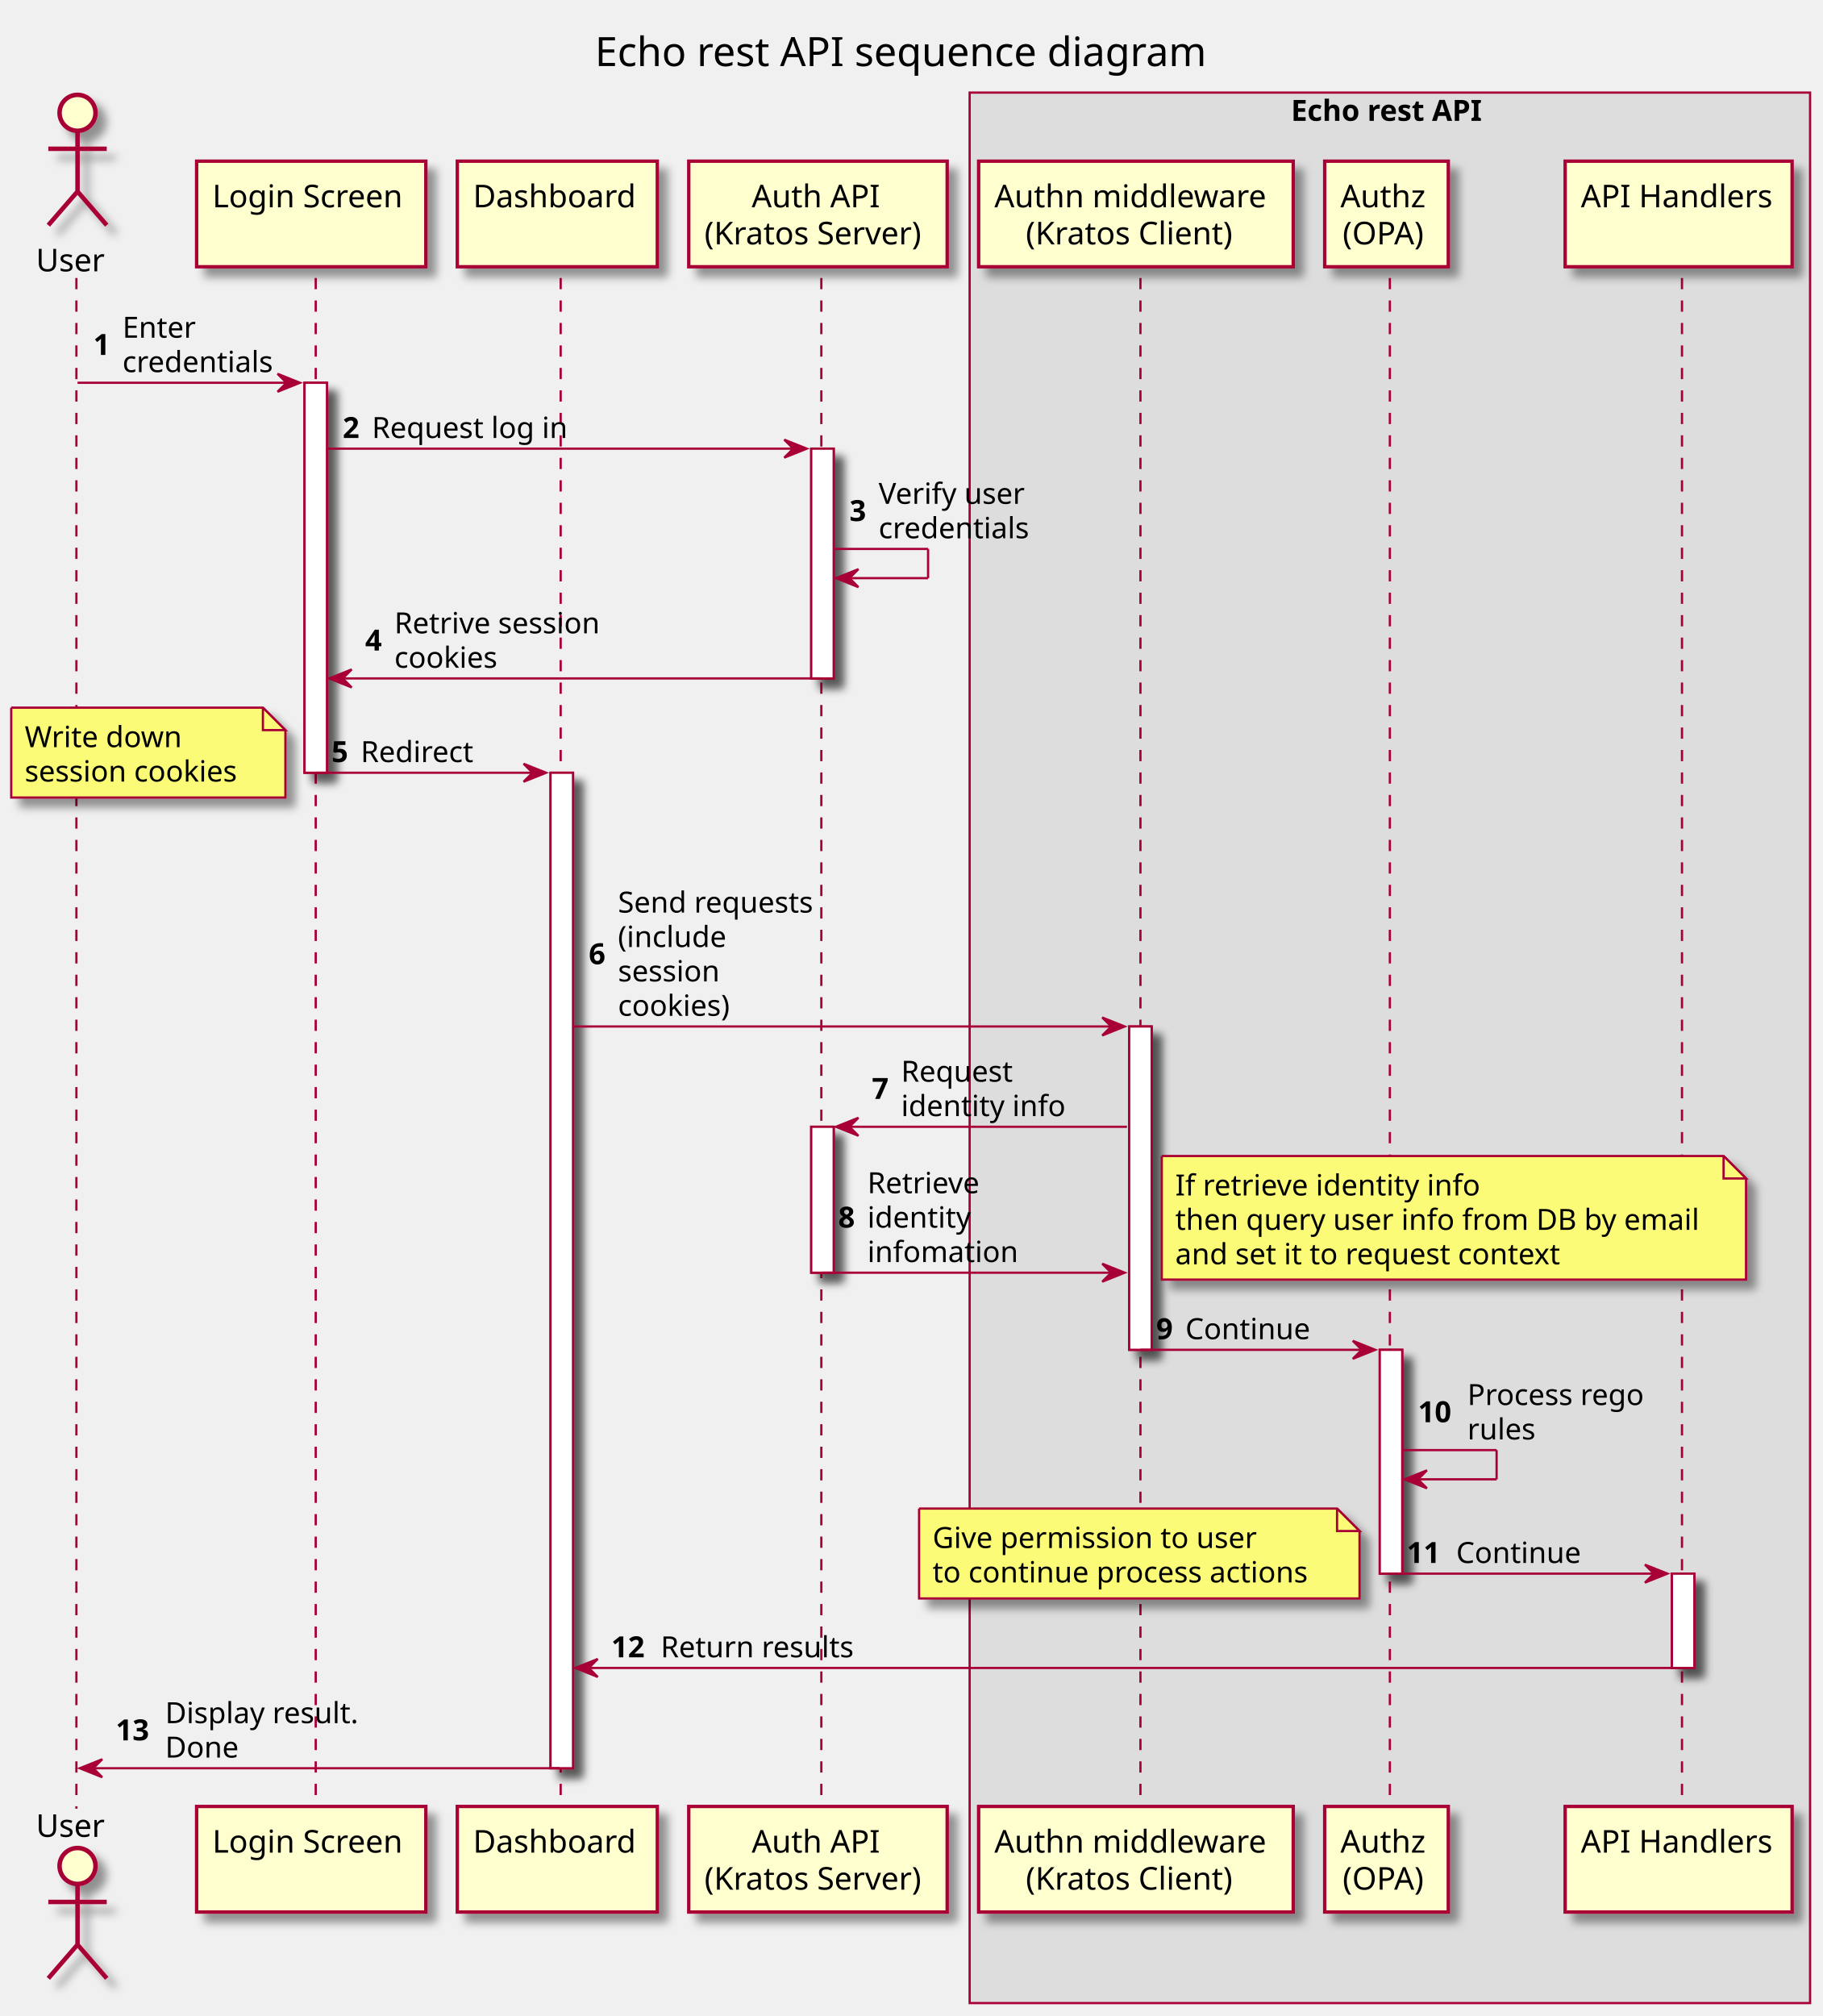
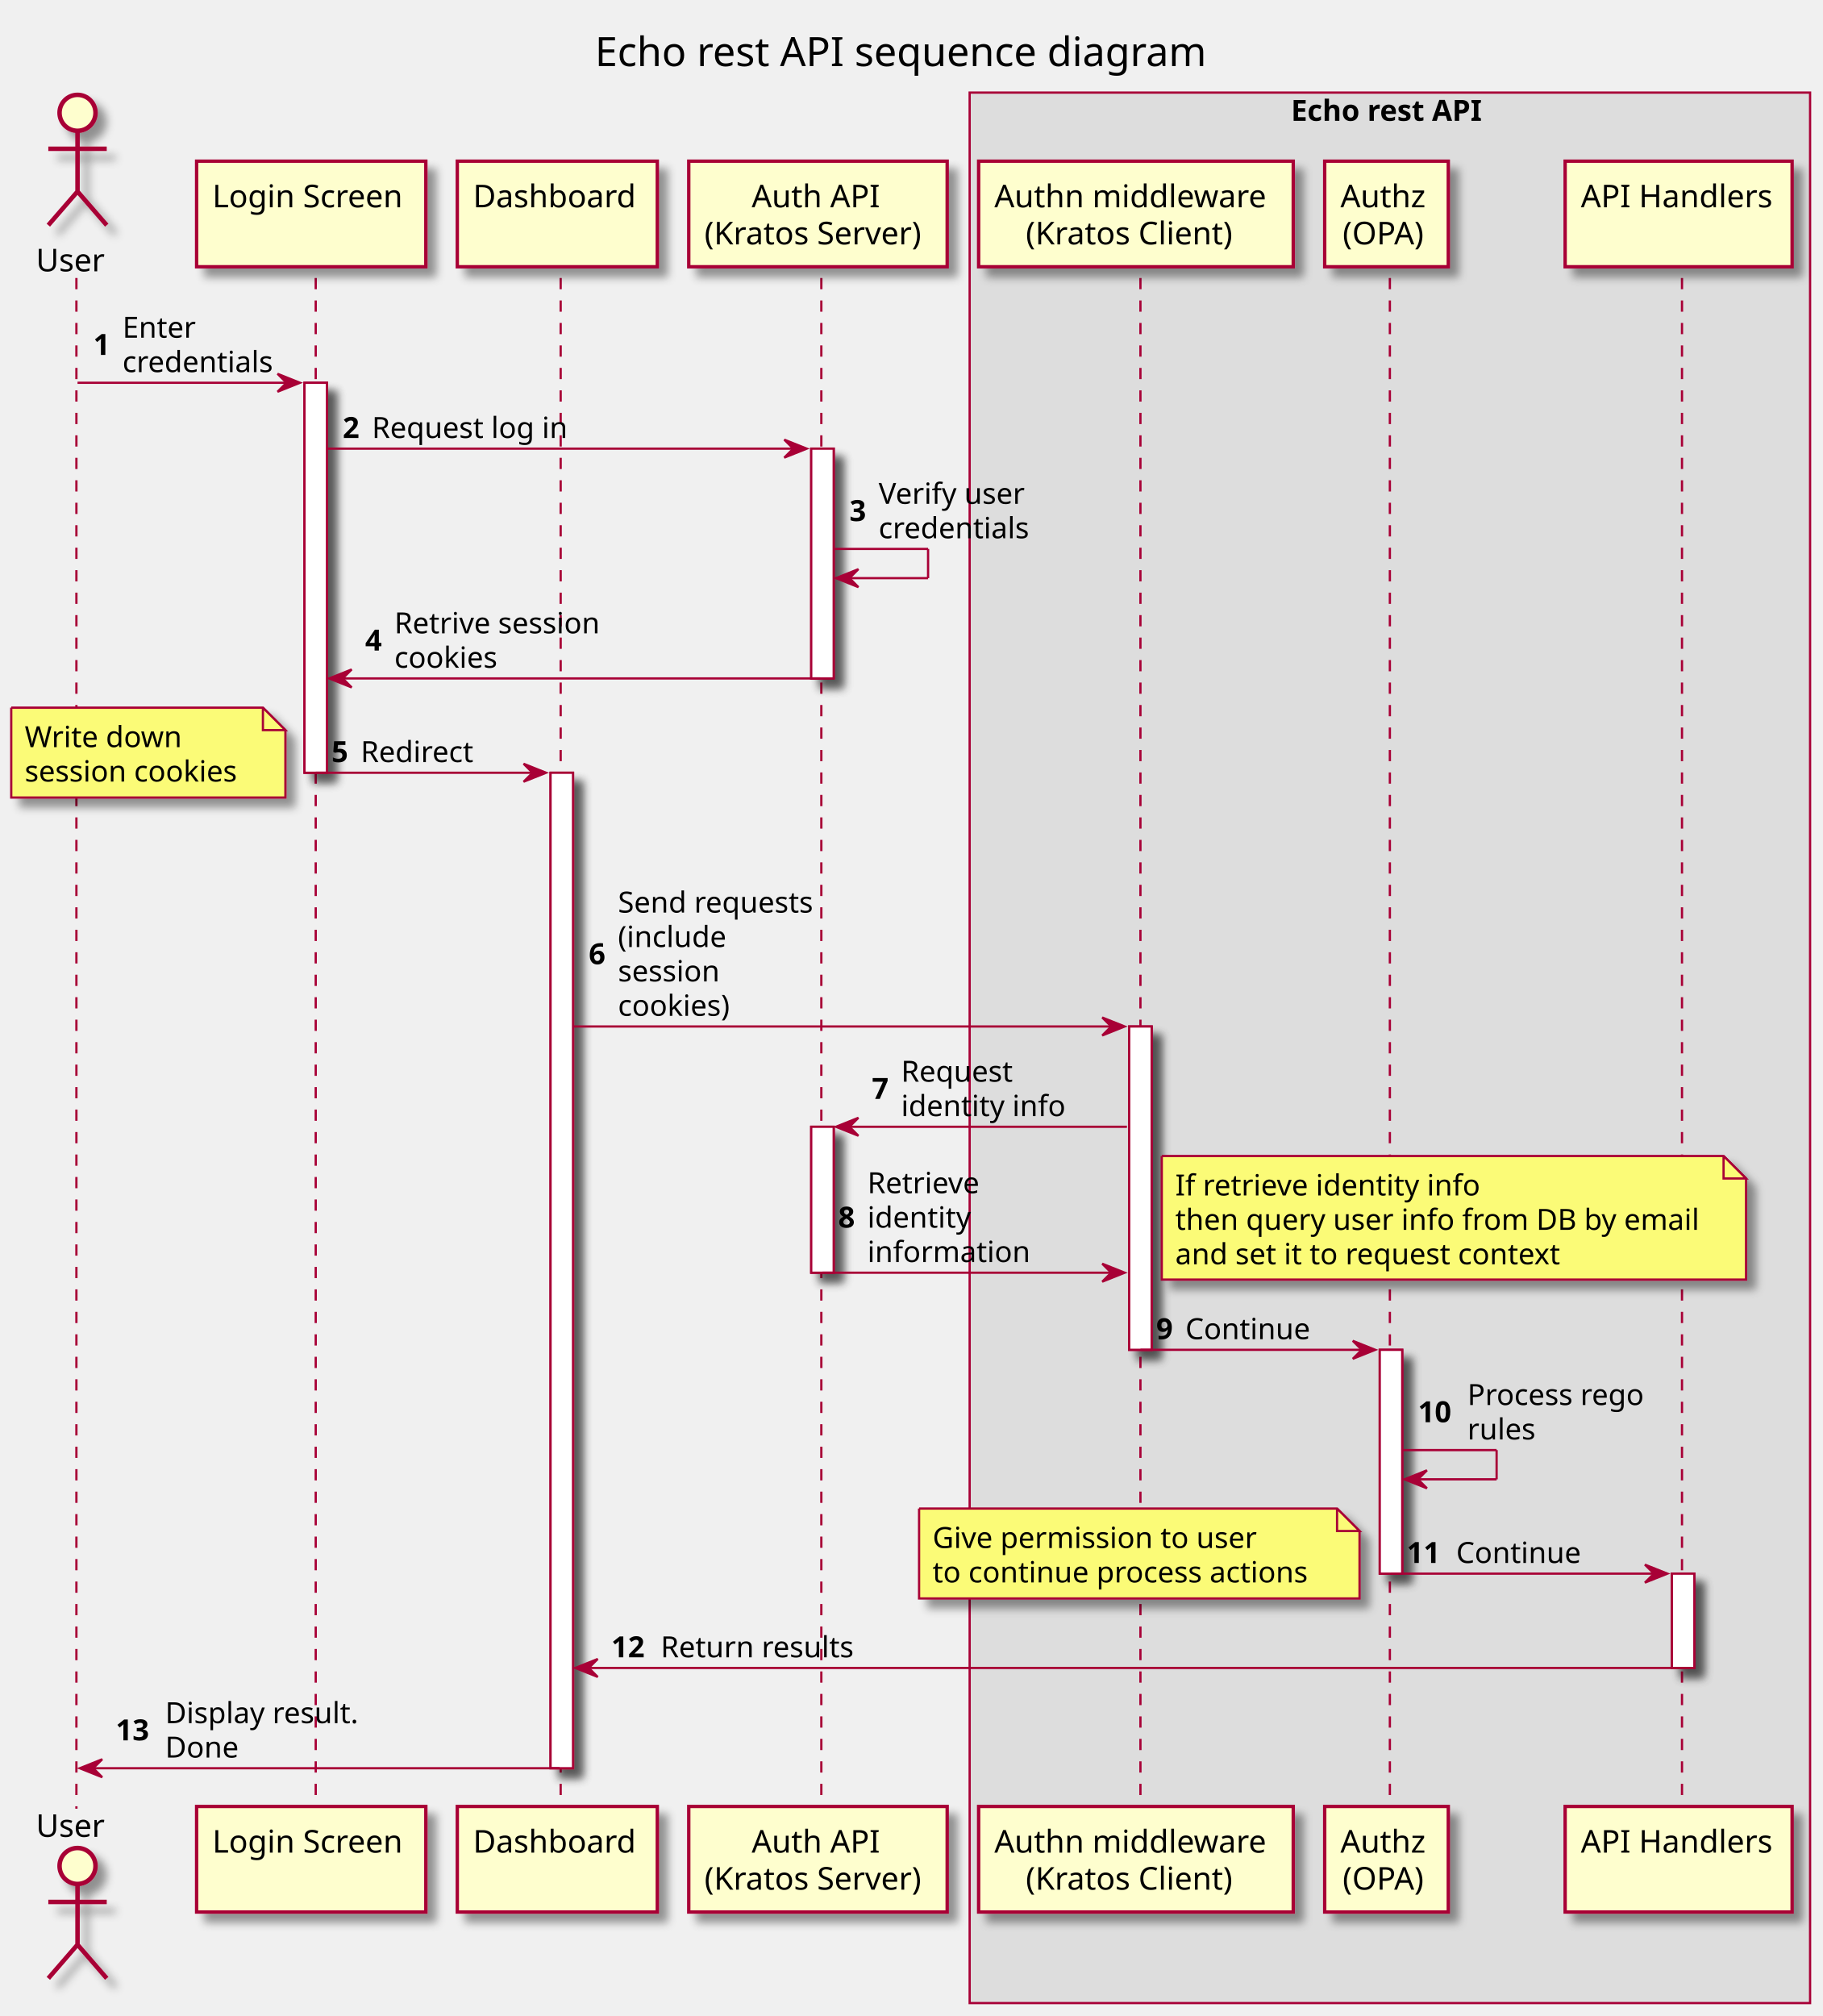
<svg xmlns="http://www.w3.org/2000/svg" contentScriptType="application/ecmascript" contentStyleType="text/css" height="897px" preserveAspectRatio="none" style="width:811px;height:897px;background:#FFFFFF;" version="1.1" viewBox="0 0 811 897" width="811px" zoomAndPan="magnify">
  <defs>
    <filter height="300%" id="f1noai9rker6lp" width="300%" x="-1" y="-1">
      <feGaussianBlur result="blurOut" stdDeviation="2.0" />
      <feColorMatrix in="blurOut" result="blurOut2" type="matrix" values="0 0 0 0 0 0 0 0 0 0 0 0 0 0 0 0 0 0 .4 0" />
      <feOffset dx="4.0" dy="4.0" in="blurOut2" result="blurOut3" />
      <feBlend in="SourceGraphic" in2="blurOut3" mode="normal" />
    </filter>
  </defs>
  <g>
    <text fill="#000000" font-family="sans-serif" font-size="18" lengthAdjust="spacing" textLength="277" x="264.75" y="29.402">Echo rest API sequence diagram</text>
    <rect fill="#DDDDDD" height="850.051" style="stroke:#A80036;stroke-width:1.0;" width="374" x="431.5" y="41.199" />
    <text fill="#000000" font-family="sans-serif" font-size="13" font-weight="bold" lengthAdjust="spacing" textLength="88" x="574.5" y="53.768">Echo rest API</text>
    <rect fill="#FFFFFF" filter="url(#f1noai9rker6lp)" height="173.519" style="stroke:#A80036;stroke-width:1.0;" width="10" x="135.5" y="170.309" />
    <rect fill="#FFFFFF" filter="url(#f1noai9rker6lp)" height="442.935" style="stroke:#A80036;stroke-width:1.0;" width="10" x="245" y="343.827" />
    <rect fill="#FFFFFF" filter="url(#f1noai9rker6lp)" height="102.242" style="stroke:#A80036;stroke-width:1.0;" width="10" x="361" y="199.619" />
    <rect fill="#FFFFFF" filter="url(#f1noai9rker6lp)" height="64.932" style="stroke:#A80036;stroke-width:1.0;" width="10" x="361" y="501.346" />
    <rect fill="#FFFFFF" filter="url(#f1noai9rker6lp)" height="143.863" style="stroke:#A80036;stroke-width:1.0;" width="10" x="502.5" y="456.725" />
    <rect fill="#FFFFFF" filter="url(#f1noai9rker6lp)" height="99.587" style="stroke:#A80036;stroke-width:1.0;" width="10" x="614" y="600.588" />
    <rect fill="#FFFFFF" filter="url(#f1noai9rker6lp)" height="41.966" style="stroke:#A80036;stroke-width:1.0;" width="10" x="744" y="700.175" />
    <line style="stroke:#A80036;stroke-width:1.0;stroke-dasharray:5.0,5.0;" x1="34" x2="34" y1="123.688" y2="804.762" />
    <line style="stroke:#A80036;stroke-width:1.0;stroke-dasharray:5.0,5.0;" x1="140.5" x2="140.5" y1="123.688" y2="804.762" />
    <line style="stroke:#A80036;stroke-width:1.0;stroke-dasharray:5.0,5.0;" x1="249.5" x2="249.5" y1="123.688" y2="804.762" />
    <line style="stroke:#A80036;stroke-width:1.0;stroke-dasharray:5.0,5.0;" x1="365.5" x2="365.5" y1="123.688" y2="804.762" />
    <line style="stroke:#A80036;stroke-width:1.0;stroke-dasharray:5.0,5.0;" x1="507.5" x2="507.5" y1="123.688" y2="804.762" />
    <line style="stroke:#A80036;stroke-width:1.0;stroke-dasharray:5.0,5.0;" x1="618.5" x2="618.5" y1="123.688" y2="804.762" />
    <line style="stroke:#A80036;stroke-width:1.0;stroke-dasharray:5.0,5.0;" x1="748.5" x2="748.5" y1="123.688" y2="804.762" />
    <text fill="#000000" font-family="sans-serif" font-size="14" lengthAdjust="spacing" textLength="31" x="16" y="120.734">User</text>
    <ellipse cx="34.5" cy="50.199" fill="#FEFECE" filter="url(#f1noai9rker6lp)" rx="8" ry="8" style="stroke:#A80036;stroke-width:2.0;" />
    <path d="M34.5,58.199 L34.5,85.199 M21.5,66.199 L47.5,66.199 M34.5,85.199 L21.5,100.199 M34.5,85.199 L47.5,100.199 " fill="none" filter="url(#f1noai9rker6lp)" style="stroke:#A80036;stroke-width:2.0;" />
    <text fill="#000000" font-family="sans-serif" font-size="14" lengthAdjust="spacing" textLength="31" x="16" y="817.297">User</text>
    <ellipse cx="34.5" cy="830.25" fill="#FEFECE" filter="url(#f1noai9rker6lp)" rx="8" ry="8" style="stroke:#A80036;stroke-width:2.0;" />
    <path d="M34.5,838.25 L34.5,865.25 M21.5,846.25 L47.5,846.25 M34.5,865.25 L21.5,880.25 M34.5,865.25 L47.5,880.25 " fill="none" filter="url(#f1noai9rker6lp)" style="stroke:#A80036;stroke-width:2.0;" />
    <rect fill="#FEFECE" filter="url(#f1noai9rker6lp)" height="46.977" style="stroke:#A80036;stroke-width:1.5;" width="102" x="87.5" y="71.711" />
    <text fill="#000000" font-family="sans-serif" font-size="14" lengthAdjust="spacing" textLength="88" x="94.5" y="92.246">Login Screen</text>
    <text fill="#000000" font-family="sans-serif" font-size="14" lengthAdjust="spacing" textLength="0" x="140.5" y="108.734" />
    <rect fill="#FEFECE" filter="url(#f1noai9rker6lp)" height="46.977" style="stroke:#A80036;stroke-width:1.5;" width="102" x="87.5" y="803.762" />
    <text fill="#000000" font-family="sans-serif" font-size="14" lengthAdjust="spacing" textLength="88" x="94.5" y="824.297">Login Screen</text>
    <text fill="#000000" font-family="sans-serif" font-size="14" lengthAdjust="spacing" textLength="0" x="140.5" y="840.785" />
    <rect fill="#FEFECE" filter="url(#f1noai9rker6lp)" height="46.977" style="stroke:#A80036;stroke-width:1.5;" width="89" x="203.5" y="71.711" />
    <text fill="#000000" font-family="sans-serif" font-size="14" lengthAdjust="spacing" textLength="75" x="210.5" y="92.246">Dashboard</text>
    <text fill="#000000" font-family="sans-serif" font-size="14" lengthAdjust="spacing" textLength="0" x="250" y="108.734" />
    <rect fill="#FEFECE" filter="url(#f1noai9rker6lp)" height="46.977" style="stroke:#A80036;stroke-width:1.5;" width="89" x="203.5" y="803.762" />
    <text fill="#000000" font-family="sans-serif" font-size="14" lengthAdjust="spacing" textLength="75" x="210.5" y="824.297">Dashboard</text>
    <text fill="#000000" font-family="sans-serif" font-size="14" lengthAdjust="spacing" textLength="0" x="250" y="840.785" />
    <rect fill="#FEFECE" filter="url(#f1noai9rker6lp)" height="46.977" style="stroke:#A80036;stroke-width:1.5;" width="115" x="306.5" y="71.711" />
    <text fill="#000000" font-family="sans-serif" font-size="14" lengthAdjust="spacing" textLength="59" x="334.5" y="92.246">Auth API</text>
    <text fill="#000000" font-family="sans-serif" font-size="14" lengthAdjust="spacing" textLength="101" x="313.5" y="108.734">(Kratos Server)</text>
    <rect fill="#FEFECE" filter="url(#f1noai9rker6lp)" height="46.977" style="stroke:#A80036;stroke-width:1.5;" width="115" x="306.5" y="803.762" />
    <text fill="#000000" font-family="sans-serif" font-size="14" lengthAdjust="spacing" textLength="59" x="334.5" y="824.297">Auth API</text>
    <text fill="#000000" font-family="sans-serif" font-size="14" lengthAdjust="spacing" textLength="101" x="313.5" y="840.785">(Kratos Server)</text>
    <rect fill="#FEFECE" filter="url(#f1noai9rker6lp)" height="46.977" style="stroke:#A80036;stroke-width:1.5;" width="140" x="435.5" y="71.711" />
    <text fill="#000000" font-family="sans-serif" font-size="14" lengthAdjust="spacing" textLength="126" x="442.5" y="92.246">Authn middleware</text>
    <text fill="#000000" font-family="sans-serif" font-size="14" lengthAdjust="spacing" textLength="98" x="456.5" y="108.734">(Kratos Client)</text>
    <rect fill="#FEFECE" filter="url(#f1noai9rker6lp)" height="46.977" style="stroke:#A80036;stroke-width:1.5;" width="140" x="435.5" y="803.762" />
    <text fill="#000000" font-family="sans-serif" font-size="14" lengthAdjust="spacing" textLength="126" x="442.5" y="824.297">Authn middleware</text>
    <text fill="#000000" font-family="sans-serif" font-size="14" lengthAdjust="spacing" textLength="98" x="456.5" y="840.785">(Kratos Client)</text>
    <rect fill="#FEFECE" filter="url(#f1noai9rker6lp)" height="46.977" style="stroke:#A80036;stroke-width:1.5;" width="55" x="589.5" y="71.711" />
    <text fill="#000000" font-family="sans-serif" font-size="14" lengthAdjust="spacing" textLength="41" x="596.5" y="92.246">Authz</text>
    <text fill="#000000" font-family="sans-serif" font-size="14" lengthAdjust="spacing" textLength="39" x="597.5" y="108.734">(OPA)</text>
    <rect fill="#FEFECE" filter="url(#f1noai9rker6lp)" height="46.977" style="stroke:#A80036;stroke-width:1.5;" width="55" x="589.5" y="803.762" />
    <text fill="#000000" font-family="sans-serif" font-size="14" lengthAdjust="spacing" textLength="41" x="596.5" y="824.297">Authz</text>
    <text fill="#000000" font-family="sans-serif" font-size="14" lengthAdjust="spacing" textLength="39" x="597.5" y="840.785">(OPA)</text>
    <rect fill="#FEFECE" filter="url(#f1noai9rker6lp)" height="46.977" style="stroke:#A80036;stroke-width:1.5;" width="101" x="696.5" y="71.711" />
    <text fill="#000000" font-family="sans-serif" font-size="14" lengthAdjust="spacing" textLength="87" x="703.5" y="92.246">API Handlers</text>
    <text fill="#000000" font-family="sans-serif" font-size="14" lengthAdjust="spacing" textLength="0" x="749" y="108.734" />
    <rect fill="#FEFECE" filter="url(#f1noai9rker6lp)" height="46.977" style="stroke:#A80036;stroke-width:1.5;" width="101" x="696.5" y="803.762" />
    <text fill="#000000" font-family="sans-serif" font-size="14" lengthAdjust="spacing" textLength="87" x="703.5" y="824.297">API Handlers</text>
    <text fill="#000000" font-family="sans-serif" font-size="14" lengthAdjust="spacing" textLength="0" x="749" y="840.785" />
    <rect fill="#FFFFFF" filter="url(#f1noai9rker6lp)" height="173.519" style="stroke:#A80036;stroke-width:1.0;" width="10" x="135.5" y="170.309" />
    <rect fill="#FFFFFF" filter="url(#f1noai9rker6lp)" height="442.935" style="stroke:#A80036;stroke-width:1.0;" width="10" x="245" y="343.827" />
    <rect fill="#FFFFFF" filter="url(#f1noai9rker6lp)" height="102.242" style="stroke:#A80036;stroke-width:1.0;" width="10" x="361" y="199.619" />
    <rect fill="#FFFFFF" filter="url(#f1noai9rker6lp)" height="64.932" style="stroke:#A80036;stroke-width:1.0;" width="10" x="361" y="501.346" />
    <rect fill="#FFFFFF" filter="url(#f1noai9rker6lp)" height="143.863" style="stroke:#A80036;stroke-width:1.0;" width="10" x="502.5" y="456.725" />
    <rect fill="#FFFFFF" filter="url(#f1noai9rker6lp)" height="99.587" style="stroke:#A80036;stroke-width:1.0;" width="10" x="614" y="600.588" />
    <rect fill="#FFFFFF" filter="url(#f1noai9rker6lp)" height="41.966" style="stroke:#A80036;stroke-width:1.0;" width="10" x="744" y="700.175" />
    <polygon fill="#A80036" points="123.5,166.309,133.5,170.309,123.5,174.309,127.5,170.309" style="stroke:#A80036;stroke-width:1.0;" />
    <line style="stroke:#A80036;stroke-width:1.0;" x1="34.5" x2="129.5" y1="170.309" y2="170.309" />
    <text fill="#000000" font-family="sans-serif" font-size="13" font-weight="bold" lengthAdjust="spacing" textLength="9" x="41.5" y="157.911">1</text>
    <text fill="#000000" font-family="sans-serif" font-size="13" lengthAdjust="spacing" textLength="32" x="54.5" y="150.256">Enter</text>
    <text fill="#000000" font-family="sans-serif" font-size="13" lengthAdjust="spacing" textLength="69" x="54.5" y="165.566">credentials</text>
    <polygon fill="#A80036" points="349,195.619,359,199.619,349,203.619,353,199.619" style="stroke:#A80036;stroke-width:1.0;" />
    <line style="stroke:#A80036;stroke-width:1.0;" x1="145.5" x2="355" y1="199.619" y2="199.619" />
    <text fill="#000000" font-family="sans-serif" font-size="13" font-weight="bold" lengthAdjust="spacing" textLength="9" x="152.5" y="194.877">2</text>
    <text fill="#000000" font-family="sans-serif" font-size="13" lengthAdjust="spacing" textLength="90" x="165.5" y="194.877">Request log in</text>
    <line style="stroke:#A80036;stroke-width:1.0;" x1="371" x2="413" y1="244.24" y2="244.24" />
    <line style="stroke:#A80036;stroke-width:1.0;" x1="413" x2="413" y1="244.24" y2="257.24" />
    <line style="stroke:#A80036;stroke-width:1.0;" x1="372" x2="413" y1="257.24" y2="257.24" />
    <polygon fill="#A80036" points="382,253.24,372,257.24,382,261.24,378,257.24" style="stroke:#A80036;stroke-width:1.0;" />
    <text fill="#000000" font-family="sans-serif" font-size="13" font-weight="bold" lengthAdjust="spacing" textLength="9" x="378" y="231.843">3</text>
    <text fill="#000000" font-family="sans-serif" font-size="13" lengthAdjust="spacing" textLength="67" x="391" y="224.188">Verify user</text>
    <text fill="#000000" font-family="sans-serif" font-size="13" lengthAdjust="spacing" textLength="69" x="391" y="239.498">credentials</text>
    <polygon fill="#A80036" points="156.5,297.861,146.5,301.861,156.5,305.861,152.5,301.861" style="stroke:#A80036;stroke-width:1.0;" />
    <line style="stroke:#A80036;stroke-width:1.0;" x1="150.5" x2="365" y1="301.861" y2="301.861" />
    <text fill="#000000" font-family="sans-serif" font-size="13" font-weight="bold" lengthAdjust="spacing" textLength="9" x="162.5" y="289.464">4</text>
    <text fill="#000000" font-family="sans-serif" font-size="13" lengthAdjust="spacing" textLength="95" x="175.5" y="281.809">Retrive session</text>
    <text fill="#000000" font-family="sans-serif" font-size="13" lengthAdjust="spacing" textLength="49" x="175.5" y="297.119">cookies</text>
    <polygon fill="#A80036" points="233,339.827,243,343.827,233,347.827,237,343.827" style="stroke:#A80036;stroke-width:1.0;" />
    <line style="stroke:#A80036;stroke-width:1.0;" x1="140.5" x2="239" y1="343.827" y2="343.827" />
    <text fill="#000000" font-family="sans-serif" font-size="13" font-weight="bold" lengthAdjust="spacing" textLength="9" x="147.5" y="339.085">5</text>
    <text fill="#000000" font-family="sans-serif" font-size="13" lengthAdjust="spacing" textLength="51" x="160.5" y="339.085">Redirect</text>
    <path d="M5,314.861 L5,354.861 L127,354.861 L127,324.861 L117,314.861 L5,314.861 " fill="#FBFB77" filter="url(#f1noai9rker6lp)" style="stroke:#A80036;stroke-width:1.0;" />
    <path d="M117,314.861 L117,324.861 L127,324.861 L117,314.861 " fill="#FBFB77" style="stroke:#A80036;stroke-width:1.0;" />
    <text fill="#000000" font-family="sans-serif" font-size="13" lengthAdjust="spacing" textLength="70" x="11" y="332.43">Write down</text>
    <text fill="#000000" font-family="sans-serif" font-size="13" lengthAdjust="spacing" textLength="101" x="11" y="347.74">session cookies</text>
    <polygon fill="#A80036" points="490.5,452.725,500.5,456.725,490.5,460.725,494.5,456.725" style="stroke:#A80036;stroke-width:1.0;" />
    <line style="stroke:#A80036;stroke-width:1.0;" x1="255" x2="496.5" y1="456.725" y2="456.725" />
    <text fill="#000000" font-family="sans-serif" font-size="13" font-weight="bold" lengthAdjust="spacing" textLength="9" x="262" y="429.017">6</text>
    <text fill="#000000" font-family="sans-serif" font-size="13" lengthAdjust="spacing" textLength="88" x="275" y="406.051">Send requests</text>
    <text fill="#000000" font-family="sans-serif" font-size="13" lengthAdjust="spacing" textLength="50" x="275" y="421.361">(include</text>
    <text fill="#000000" font-family="sans-serif" font-size="13" lengthAdjust="spacing" textLength="48" x="275" y="436.672">session</text>
    <text fill="#000000" font-family="sans-serif" font-size="13" lengthAdjust="spacing" textLength="53" x="275" y="451.982">cookies)</text>
    <polygon fill="#A80036" points="382,497.346,372,501.346,382,505.346,378,501.346" style="stroke:#A80036;stroke-width:1.0;" />
    <line style="stroke:#A80036;stroke-width:1.0;" x1="376" x2="501.5" y1="501.346" y2="501.346" />
    <text fill="#000000" font-family="sans-serif" font-size="13" font-weight="bold" lengthAdjust="spacing" textLength="9" x="388" y="488.948">7</text>
    <text fill="#000000" font-family="sans-serif" font-size="13" lengthAdjust="spacing" textLength="50" x="401" y="481.293">Request</text>
    <text fill="#000000" font-family="sans-serif" font-size="13" lengthAdjust="spacing" textLength="77" x="401" y="496.603">identity info</text>
    <polygon fill="#A80036" points="490.5,562.277,500.5,566.277,490.5,570.277,494.5,566.277" style="stroke:#A80036;stroke-width:1.0;" />
    <line style="stroke:#A80036;stroke-width:1.0;" x1="366" x2="496.5" y1="566.277" y2="566.277" />
    <text fill="#000000" font-family="sans-serif" font-size="13" font-weight="bold" lengthAdjust="spacing" textLength="9" x="373" y="546.225">8</text>
    <text fill="#000000" font-family="sans-serif" font-size="13" lengthAdjust="spacing" textLength="50" x="386" y="530.914">Retrieve</text>
    <text fill="#000000" font-family="sans-serif" font-size="13" lengthAdjust="spacing" textLength="48" x="386" y="546.225">identity</text>
-     <text fill="#000000" font-family="sans-serif" font-size="13" lengthAdjust="spacing" textLength="69" x="386" y="561.535">infomation</text>
+     <text fill="#000000" font-family="sans-serif" font-size="13" lengthAdjust="spacing" textLength="69" x="386" y="561.535">information</text>
    <path d="M517,514.346 L517,569.346 L777,569.346 L777,524.346 L767,514.346 L517,514.346 " fill="#FBFB77" filter="url(#f1noai9rker6lp)" style="stroke:#A80036;stroke-width:1.0;" />
    <path d="M767,514.346 L767,524.346 L777,524.346 L767,514.346 " fill="#FBFB77" style="stroke:#A80036;stroke-width:1.0;" />
    <text fill="#000000" font-family="sans-serif" font-size="13" lengthAdjust="spacing" textLength="141" x="523" y="531.914">If retrieve identity info</text>
    <text fill="#000000" font-family="sans-serif" font-size="13" lengthAdjust="spacing" textLength="239" x="523" y="547.225">then query user info from DB by email</text>
    <text fill="#000000" font-family="sans-serif" font-size="13" lengthAdjust="spacing" textLength="179" x="523" y="562.535">and set it to request context</text>
    <polygon fill="#A80036" points="602,596.588,612,600.588,602,604.588,606,600.588" style="stroke:#A80036;stroke-width:1.0;" />
    <line style="stroke:#A80036;stroke-width:1.0;" x1="507.5" x2="608" y1="600.588" y2="600.588" />
    <text fill="#000000" font-family="sans-serif" font-size="13" font-weight="bold" lengthAdjust="spacing" textLength="9" x="514.5" y="595.846">9</text>
    <text fill="#000000" font-family="sans-serif" font-size="13" lengthAdjust="spacing" textLength="57" x="527.5" y="595.846">Continue</text>
    <line style="stroke:#A80036;stroke-width:1.0;" x1="624" x2="666" y1="645.209" y2="645.209" />
    <line style="stroke:#A80036;stroke-width:1.0;" x1="666" x2="666" y1="645.209" y2="658.209" />
    <line style="stroke:#A80036;stroke-width:1.0;" x1="625" x2="666" y1="658.209" y2="658.209" />
    <polygon fill="#A80036" points="635,654.209,625,658.209,635,662.209,631,658.209" style="stroke:#A80036;stroke-width:1.0;" />
    <text fill="#000000" font-family="sans-serif" font-size="13" font-weight="bold" lengthAdjust="spacing" textLength="18" x="631" y="632.812">10</text>
    <text fill="#000000" font-family="sans-serif" font-size="13" lengthAdjust="spacing" textLength="80" x="653" y="625.156">Process rego</text>
    <text fill="#000000" font-family="sans-serif" font-size="13" lengthAdjust="spacing" textLength="31" x="653" y="640.467">rules</text>
    <polygon fill="#A80036" points="732,696.175,742,700.175,732,704.175,736,700.175" style="stroke:#A80036;stroke-width:1.0;" />
    <line style="stroke:#A80036;stroke-width:1.0;" x1="619" x2="738" y1="700.175" y2="700.175" />
    <text fill="#000000" font-family="sans-serif" font-size="13" font-weight="bold" lengthAdjust="spacing" textLength="18" x="626" y="695.433">11</text>
    <text fill="#000000" font-family="sans-serif" font-size="13" lengthAdjust="spacing" textLength="57" x="648" y="695.433">Continue</text>
    <path d="M409,671.209 L409,711.209 L605,711.209 L605,681.209 L595,671.209 L409,671.209 " fill="#FBFB77" filter="url(#f1noai9rker6lp)" style="stroke:#A80036;stroke-width:1.0;" />
    <path d="M595,671.209 L595,681.209 L605,681.209 L595,671.209 " fill="#FBFB77" style="stroke:#A80036;stroke-width:1.0;" />
    <text fill="#000000" font-family="sans-serif" font-size="13" lengthAdjust="spacing" textLength="149" x="415" y="688.777">Give permission to user</text>
    <text fill="#000000" font-family="sans-serif" font-size="13" lengthAdjust="spacing" textLength="175" x="415" y="704.088">to continue process actions</text>
    <polygon fill="#A80036" points="266,738.141,256,742.141,266,746.141,262,742.141" style="stroke:#A80036;stroke-width:1.0;" />
    <line style="stroke:#A80036;stroke-width:1.0;" x1="260" x2="748" y1="742.141" y2="742.141" />
    <text fill="#000000" font-family="sans-serif" font-size="13" font-weight="bold" lengthAdjust="spacing" textLength="18" x="272" y="737.398">12</text>
    <text fill="#000000" font-family="sans-serif" font-size="13" lengthAdjust="spacing" textLength="88" x="294" y="737.398">Return results</text>
    <polygon fill="#A80036" points="45.5,782.762,35.5,786.762,45.5,790.762,41.5,786.762" style="stroke:#A80036;stroke-width:1.0;" />
    <line style="stroke:#A80036;stroke-width:1.0;" x1="39.5" x2="249" y1="786.762" y2="786.762" />
    <text fill="#000000" font-family="sans-serif" font-size="13" font-weight="bold" lengthAdjust="spacing" textLength="18" x="51.5" y="774.364">13</text>
    <text fill="#000000" font-family="sans-serif" font-size="13" lengthAdjust="spacing" textLength="91" x="73.5" y="766.709">Display result.</text>
    <text fill="#000000" font-family="sans-serif" font-size="13" lengthAdjust="spacing" textLength="33" x="73.5" y="782.019">Done</text>
  </g>
</svg>
